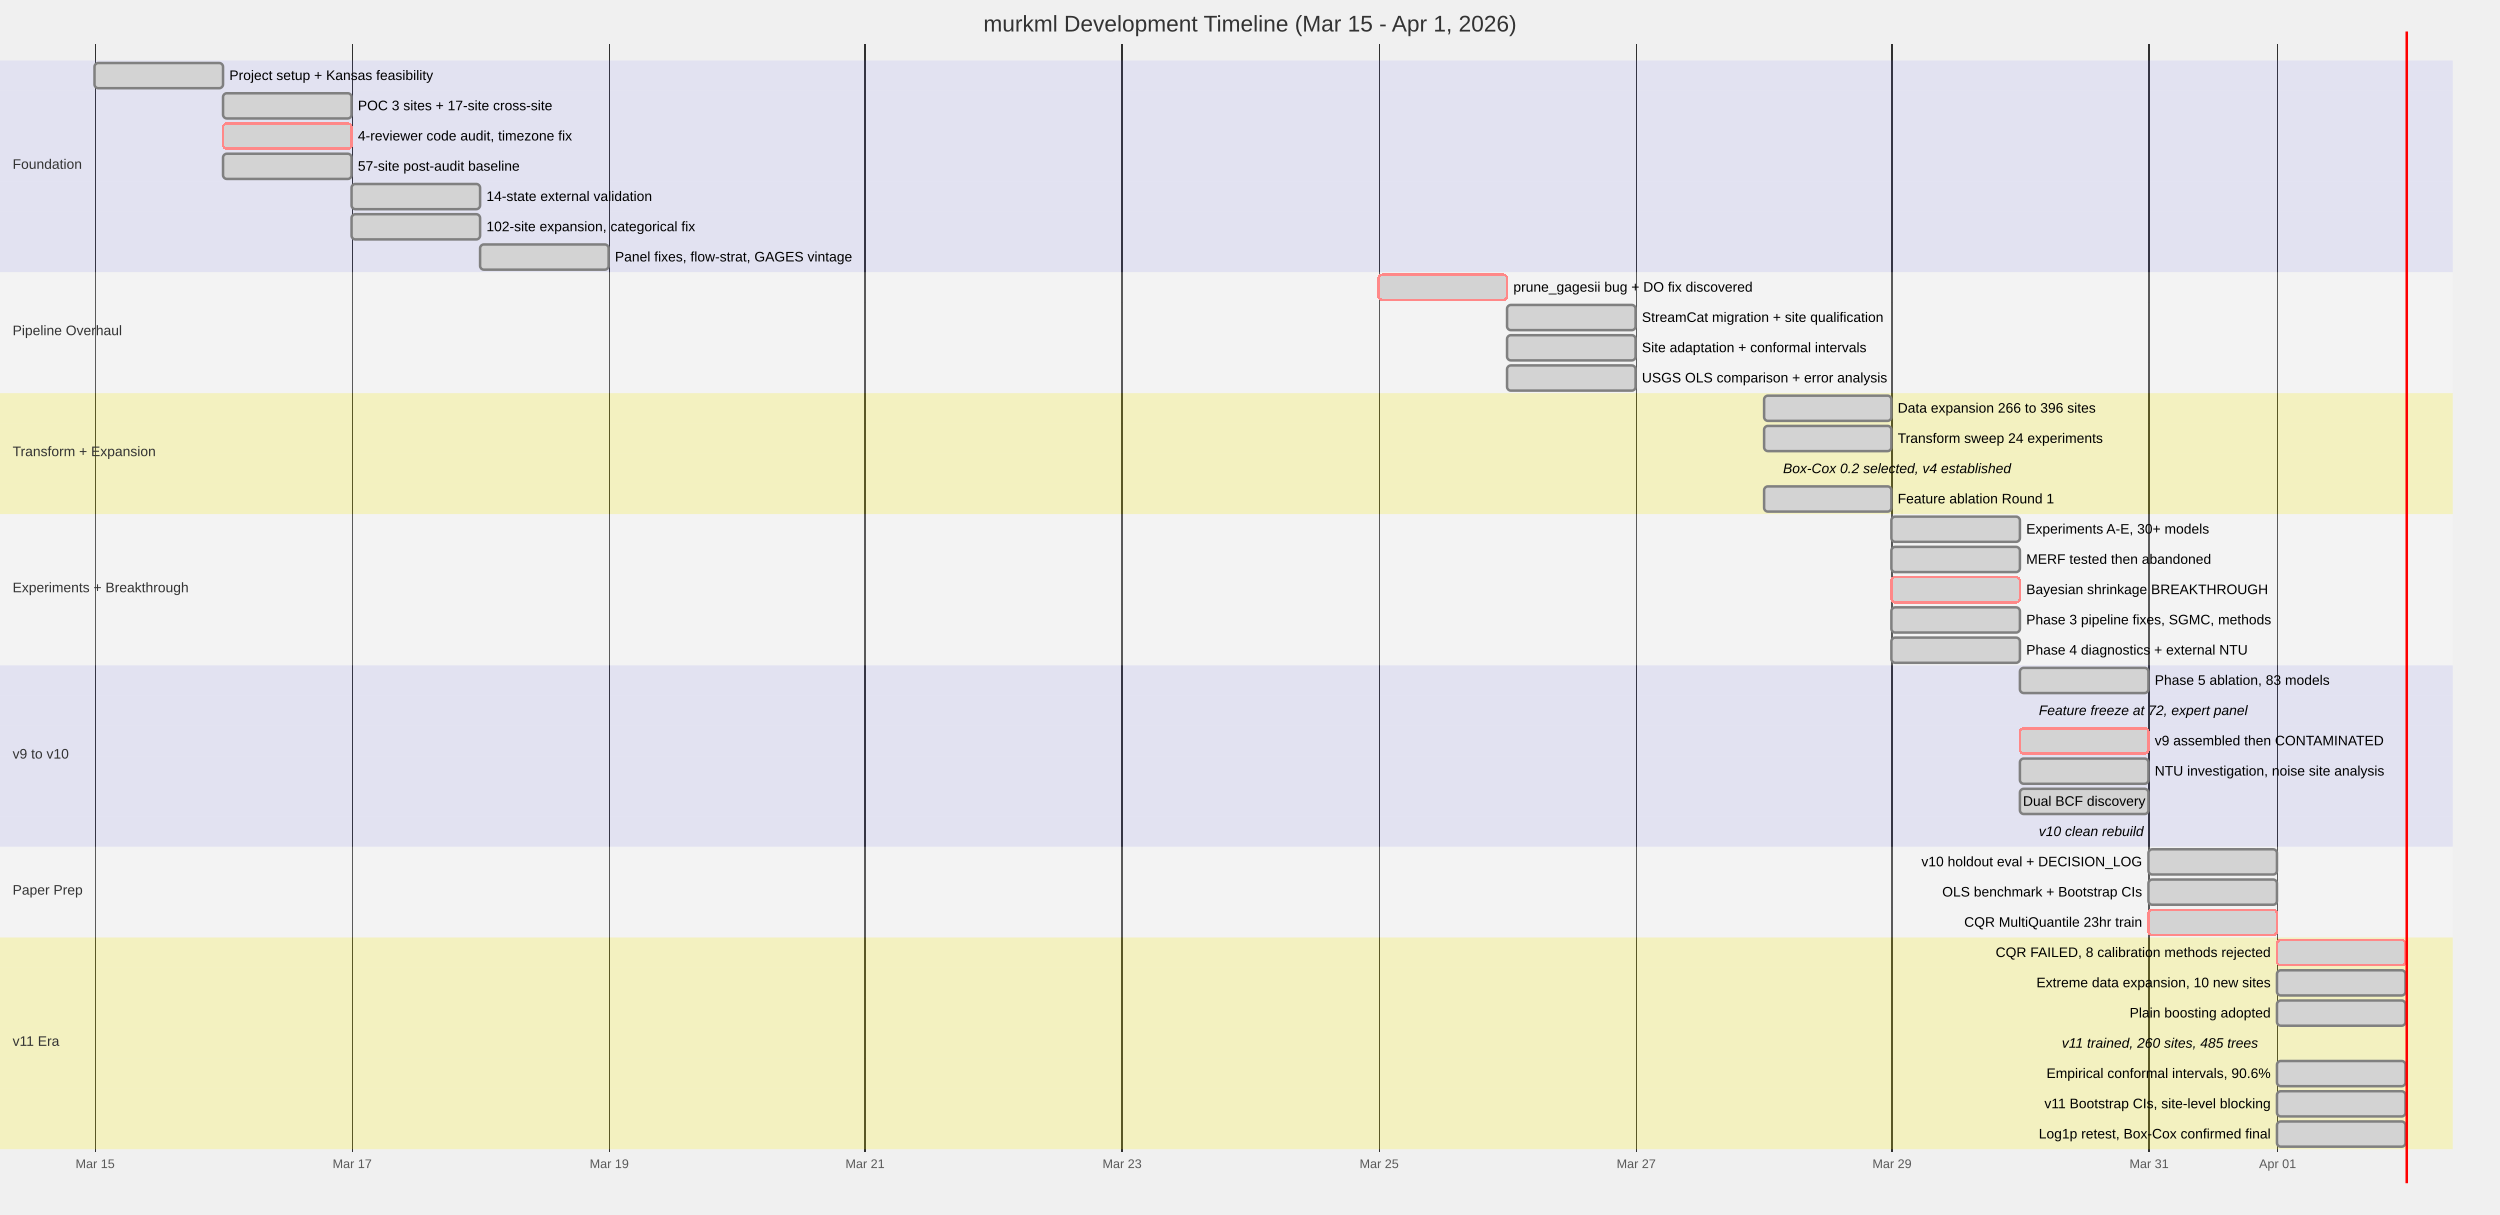
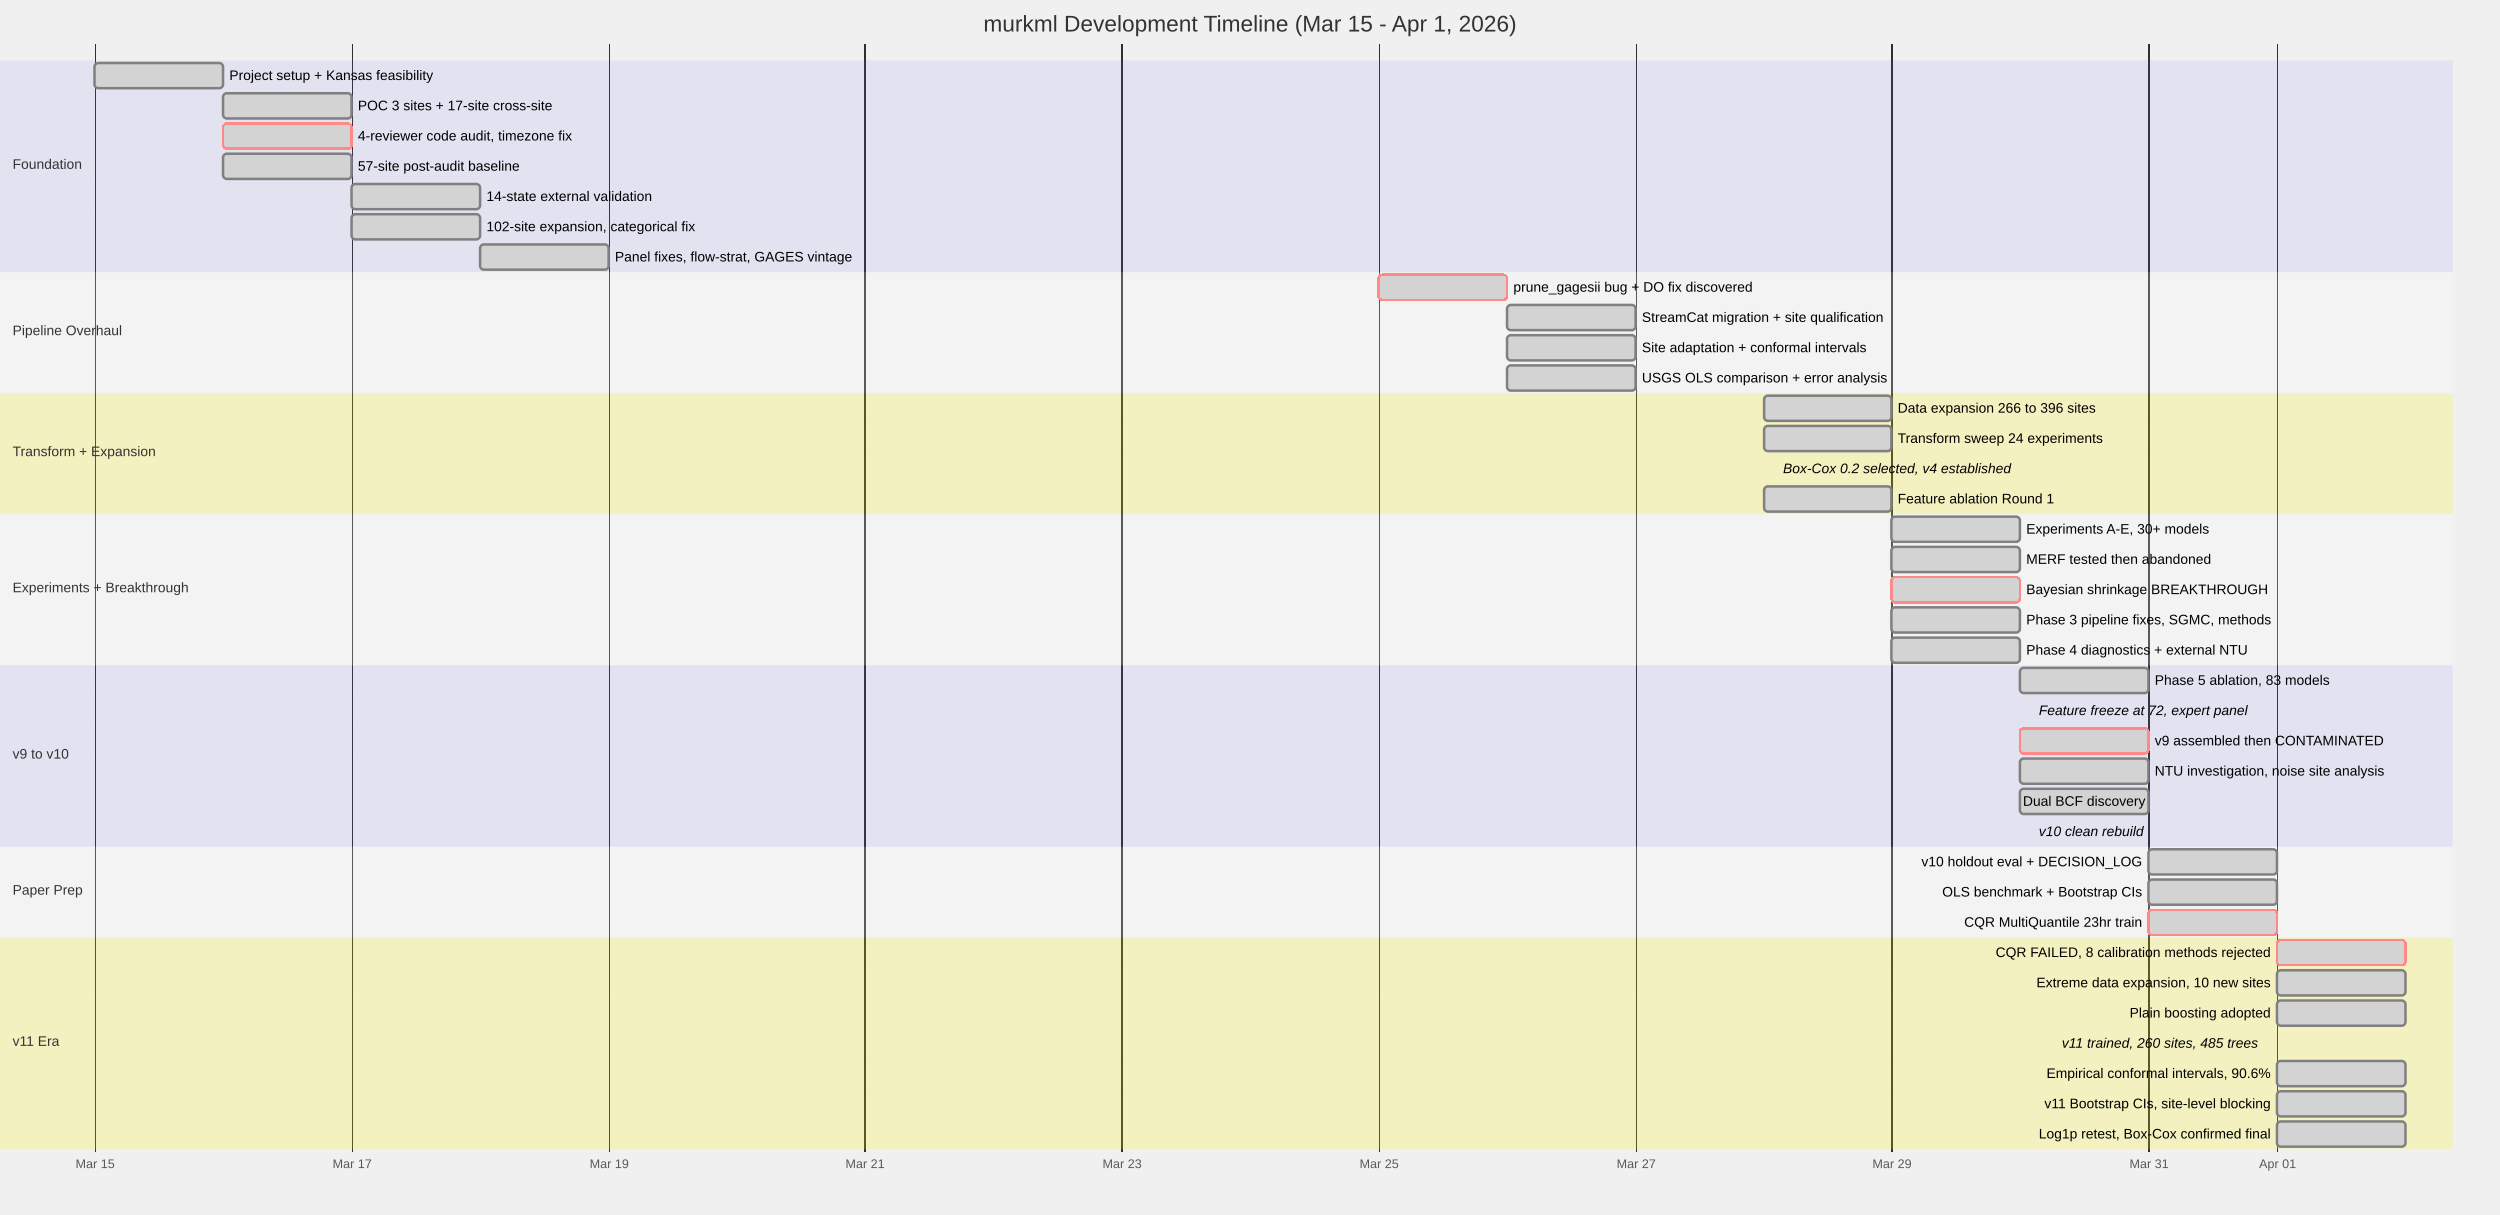
<svg xmlns="http://www.w3.org/2000/svg" id="my-svg" width="100%" viewBox="0 0 1984 964" style="max-width: 1984px; background-color: white;" role="graphics-document document" aria-roledescription="gantt">
  <style>#my-svg{font-family:"trebuchet ms",verdana,arial,sans-serif;font-size:16px;fill:#333;}@keyframes edge-animation-frame{from{stroke-dashoffset:0;}}@keyframes dash{to{stroke-dashoffset:0;}}#my-svg .edge-animation-slow{stroke-dasharray:9,5!important;stroke-dashoffset:900;animation:dash 50s linear infinite;stroke-linecap:round;}#my-svg .edge-animation-fast{stroke-dasharray:9,5!important;stroke-dashoffset:900;animation:dash 20s linear infinite;stroke-linecap:round;}#my-svg .error-icon{fill:#552222;}#my-svg .error-text{fill:#552222;stroke:#552222;}#my-svg .edge-thickness-normal{stroke-width:1px;}#my-svg .edge-thickness-thick{stroke-width:3.5px;}#my-svg .edge-pattern-solid{stroke-dasharray:0;}#my-svg .edge-thickness-invisible{stroke-width:0;fill:none;}#my-svg .edge-pattern-dashed{stroke-dasharray:3;}#my-svg .edge-pattern-dotted{stroke-dasharray:2;}#my-svg .marker{fill:#333333;stroke:#333333;}#my-svg .marker.cross{stroke:#333333;}#my-svg svg{font-family:"trebuchet ms",verdana,arial,sans-serif;font-size:16px;}#my-svg p{margin:0;}#my-svg .mermaid-main-font{font-family:"trebuchet ms",verdana,arial,sans-serif;}#my-svg .exclude-range{fill:#eeeeee;}#my-svg .section{stroke:none;opacity:0.2;}#my-svg .section0{fill:rgba(102, 102, 255, 0.49);}#my-svg .section2{fill:#fff400;}#my-svg .section1,#my-svg .section3{fill:white;opacity:0.2;}#my-svg .sectionTitle0{fill:#333;}#my-svg .sectionTitle1{fill:#333;}#my-svg .sectionTitle2{fill:#333;}#my-svg .sectionTitle3{fill:#333;}#my-svg .sectionTitle{text-anchor:start;font-family:"trebuchet ms",verdana,arial,sans-serif;}#my-svg .grid .tick{stroke:lightgrey;opacity:0.8;shape-rendering:crispEdges;}#my-svg .grid .tick text{font-family:"trebuchet ms",verdana,arial,sans-serif;fill:#333;}#my-svg .grid path{stroke-width:0;}#my-svg .today{fill:none;stroke:red;stroke-width:2px;}#my-svg .task{stroke-width:2;}#my-svg .taskText{text-anchor:middle;font-family:"trebuchet ms",verdana,arial,sans-serif;}#my-svg .taskTextOutsideRight{fill:black;text-anchor:start;font-family:"trebuchet ms",verdana,arial,sans-serif;}#my-svg .taskTextOutsideLeft{fill:black;text-anchor:end;}#my-svg .task.clickable{cursor:pointer;}#my-svg .taskText.clickable{cursor:pointer;fill:#003163!important;font-weight:bold;}#my-svg .taskTextOutsideLeft.clickable{cursor:pointer;fill:#003163!important;font-weight:bold;}#my-svg .taskTextOutsideRight.clickable{cursor:pointer;fill:#003163!important;font-weight:bold;}#my-svg .taskText0,#my-svg .taskText1,#my-svg .taskText2,#my-svg .taskText3{fill:white;}#my-svg .task0,#my-svg .task1,#my-svg .task2,#my-svg .task3{fill:#8a90dd;stroke:#534fbc;}#my-svg .taskTextOutside0,#my-svg .taskTextOutside2{fill:black;}#my-svg .taskTextOutside1,#my-svg .taskTextOutside3{fill:black;}#my-svg .active0,#my-svg .active1,#my-svg .active2,#my-svg .active3{fill:#bfc7ff;stroke:#534fbc;}#my-svg .activeText0,#my-svg .activeText1,#my-svg .activeText2,#my-svg .activeText3{fill:black!important;}#my-svg .done0,#my-svg .done1,#my-svg .done2,#my-svg .done3{stroke:grey;fill:lightgrey;stroke-width:2;}#my-svg .doneText0,#my-svg .doneText1,#my-svg .doneText2,#my-svg .doneText3{fill:black!important;}#my-svg .doneText0.taskTextOutsideLeft,#my-svg .doneText0.taskTextOutsideRight,#my-svg .doneText1.taskTextOutsideLeft,#my-svg .doneText1.taskTextOutsideRight,#my-svg .doneText2.taskTextOutsideLeft,#my-svg .doneText2.taskTextOutsideRight,#my-svg .doneText3.taskTextOutsideLeft,#my-svg .doneText3.taskTextOutsideRight{fill:black!important;}#my-svg .crit0,#my-svg .crit1,#my-svg .crit2,#my-svg .crit3{stroke:#ff8888;fill:red;stroke-width:2;}#my-svg .activeCrit0,#my-svg .activeCrit1,#my-svg .activeCrit2,#my-svg .activeCrit3{stroke:#ff8888;fill:#bfc7ff;stroke-width:2;}#my-svg .doneCrit0,#my-svg .doneCrit1,#my-svg .doneCrit2,#my-svg .doneCrit3{stroke:#ff8888;fill:lightgrey;stroke-width:2;cursor:pointer;shape-rendering:crispEdges;}#my-svg .milestone{transform:rotate(45deg) scale(0.8,0.8);}#my-svg .milestoneText{font-style:italic;}#my-svg .doneCritText0,#my-svg .doneCritText1,#my-svg .doneCritText2,#my-svg .doneCritText3{fill:black!important;}#my-svg .doneCritText0.taskTextOutsideLeft,#my-svg .doneCritText0.taskTextOutsideRight,#my-svg .doneCritText1.taskTextOutsideLeft,#my-svg .doneCritText1.taskTextOutsideRight,#my-svg .doneCritText2.taskTextOutsideLeft,#my-svg .doneCritText2.taskTextOutsideRight,#my-svg .doneCritText3.taskTextOutsideLeft,#my-svg .doneCritText3.taskTextOutsideRight{fill:black!important;}#my-svg .vert{stroke:navy;}#my-svg .vertText{font-size:15px;text-anchor:middle;fill:navy!important;}#my-svg .activeCritText0,#my-svg .activeCritText1,#my-svg .activeCritText2,#my-svg .activeCritText3{fill:black!important;}#my-svg .titleText{text-anchor:middle;font-size:18px;fill:#333;font-family:"trebuchet ms",verdana,arial,sans-serif;}#my-svg .node .neo-node{stroke:#9370DB;}#my-svg [data-look="neo"].node rect,#my-svg [data-look="neo"].cluster rect,#my-svg [data-look="neo"].node polygon{stroke:#9370DB;filter:drop-shadow(1px 2px 2px rgba(185, 185, 185, 1));}#my-svg [data-look="neo"].node path{stroke:#9370DB;stroke-width:1px;}#my-svg [data-look="neo"].node .outer-path{filter:drop-shadow(1px 2px 2px rgba(185, 185, 185, 1));}#my-svg [data-look="neo"].node .neo-line path{stroke:#9370DB;filter:none;}#my-svg [data-look="neo"].node circle{stroke:#9370DB;filter:drop-shadow(1px 2px 2px rgba(185, 185, 185, 1));}#my-svg [data-look="neo"].node circle .state-start{fill:#000000;}#my-svg [data-look="neo"].icon-shape .icon{fill:#9370DB;filter:drop-shadow(1px 2px 2px rgba(185, 185, 185, 1));}#my-svg [data-look="neo"].icon-shape .icon-neo path{stroke:#9370DB;filter:drop-shadow(1px 2px 2px rgba(185, 185, 185, 1));}#my-svg :root{--mermaid-font-family:"trebuchet ms",verdana,arial,sans-serif;}</style>
  <g />
  <g class="grid" transform="translate(75, 914)" fill="none" font-size="10" font-family="sans-serif" text-anchor="middle">
    <path class="domain" stroke="currentColor" d="M0.5,-879V0.5H1834.5V-879" />
    <g class="tick" opacity="1" transform="translate(0.5,0)">
      <line stroke="currentColor" y2="-879" />
      <text fill="#000" y="3" dy="1em" stroke="none" font-size="10" style="text-anchor: middle;">Mar 15</text>
    </g>
    <g class="tick" opacity="1" transform="translate(204.5,0)">
      <line stroke="currentColor" y2="-879" />
      <text fill="#000" y="3" dy="1em" stroke="none" font-size="10" style="text-anchor: middle;">Mar 17</text>
    </g>
    <g class="tick" opacity="1" transform="translate(408.5,0)">
      <line stroke="currentColor" y2="-879" />
      <text fill="#000" y="3" dy="1em" stroke="none" font-size="10" style="text-anchor: middle;">Mar 19</text>
    </g>
    <g class="tick" opacity="1" transform="translate(611.5,0)">
      <line stroke="currentColor" y2="-879" />
      <text fill="#000" y="3" dy="1em" stroke="none" font-size="10" style="text-anchor: middle;">Mar 21</text>
    </g>
    <g class="tick" opacity="1" transform="translate(815.5,0)">
      <line stroke="currentColor" y2="-879" />
      <text fill="#000" y="3" dy="1em" stroke="none" font-size="10" style="text-anchor: middle;">Mar 23</text>
    </g>
    <g class="tick" opacity="1" transform="translate(1019.5,0)">
      <line stroke="currentColor" y2="-879" />
      <text fill="#000" y="3" dy="1em" stroke="none" font-size="10" style="text-anchor: middle;">Mar 25</text>
    </g>
    <g class="tick" opacity="1" transform="translate(1223.5,0)">
      <line stroke="currentColor" y2="-879" />
      <text fill="#000" y="3" dy="1em" stroke="none" font-size="10" style="text-anchor: middle;">Mar 27</text>
    </g>
    <g class="tick" opacity="1" transform="translate(1426.5,0)">
      <line stroke="currentColor" y2="-879" />
      <text fill="#000" y="3" dy="1em" stroke="none" font-size="10" style="text-anchor: middle;">Mar 29</text>
    </g>
    <g class="tick" opacity="1" transform="translate(1630.5,0)">
      <line stroke="currentColor" y2="-879" />
      <text fill="#000" y="3" dy="1em" stroke="none" font-size="10" style="text-anchor: middle;">Mar 31</text>
    </g>
    <g class="tick" opacity="1" transform="translate(1732.5,0)">
      <line stroke="currentColor" y2="-879" />
      <text fill="#000" y="3" dy="1em" stroke="none" font-size="10" style="text-anchor: middle;">Apr 01</text>
    </g>
  </g>
  <g>
    <rect x="0" y="48" width="1946.5" height="24" class="section section0" />
    <rect x="0" y="72" width="1946.5" height="24" class="section section0" />
    <rect x="0" y="96" width="1946.5" height="24" class="section section0" />
    <rect x="0" y="120" width="1946.5" height="24" class="section section0" />
    <rect x="0" y="144" width="1946.5" height="24" class="section section0" />
    <rect x="0" y="168" width="1946.5" height="24" class="section section0" />
    <rect x="0" y="192" width="1946.5" height="24" class="section section0" />
    <rect x="0" y="216" width="1946.5" height="24" class="section section1" />
    <rect x="0" y="240" width="1946.5" height="24" class="section section1" />
    <rect x="0" y="264" width="1946.5" height="24" class="section section1" />
    <rect x="0" y="288" width="1946.5" height="24" class="section section1" />
    <rect x="0" y="312" width="1946.5" height="24" class="section section2" />
    <rect x="0" y="336" width="1946.5" height="24" class="section section2" />
    <rect x="0" y="360" width="1946.5" height="24" class="section section2" />
    <rect x="0" y="384" width="1946.5" height="24" class="section section2" />
    <rect x="0" y="408" width="1946.5" height="24" class="section section3" />
    <rect x="0" y="432" width="1946.5" height="24" class="section section3" />
    <rect x="0" y="456" width="1946.5" height="24" class="section section3" />
    <rect x="0" y="480" width="1946.5" height="24" class="section section3" />
    <rect x="0" y="504" width="1946.5" height="24" class="section section3" />
    <rect x="0" y="528" width="1946.5" height="24" class="section section0" />
    <rect x="0" y="552" width="1946.5" height="24" class="section section0" />
    <rect x="0" y="576" width="1946.5" height="24" class="section section0" />
    <rect x="0" y="600" width="1946.5" height="24" class="section section0" />
    <rect x="0" y="624" width="1946.5" height="24" class="section section0" />
    <rect x="0" y="648" width="1946.5" height="24" class="section section0" />
    <rect x="0" y="672" width="1946.5" height="24" class="section section1" />
    <rect x="0" y="696" width="1946.5" height="24" class="section section1" />
    <rect x="0" y="720" width="1946.5" height="24" class="section section1" />
    <rect x="0" y="744" width="1946.5" height="24" class="section section2" />
    <rect x="0" y="768" width="1946.5" height="24" class="section section2" />
    <rect x="0" y="792" width="1946.5" height="24" class="section section2" />
    <rect x="0" y="816" width="1946.5" height="24" class="section section2" />
    <rect x="0" y="840" width="1946.5" height="24" class="section section2" />
    <rect x="0" y="864" width="1946.5" height="24" class="section section2" />
    <rect x="0" y="888" width="1946.5" height="24" class="section section2" />
  </g>
  <g>
    <rect id="my-svg-task1" rx="3" ry="3" x="75" y="50" width="102" height="20" transform-origin="126px 60px" class="task done0" />
    <rect id="my-svg-task2" rx="3" ry="3" x="177" y="74" width="102" height="20" transform-origin="228px 84px" class="task done0" />
    <rect id="my-svg-task3" rx="3" ry="3" x="177" y="98" width="102" height="20" transform-origin="228px 108px" class="task doneCrit0" />
    <rect id="my-svg-task4" rx="3" ry="3" x="177" y="122" width="102" height="20" transform-origin="228px 132px" class="task done0" />
    <rect id="my-svg-task5" rx="3" ry="3" x="279" y="146" width="102" height="20" transform-origin="330px 156px" class="task done0" />
    <rect id="my-svg-task6" rx="3" ry="3" x="279" y="170" width="102" height="20" transform-origin="330px 180px" class="task done0" />
    <rect id="my-svg-task7" rx="3" ry="3" x="381" y="194" width="102" height="20" transform-origin="432px 204px" class="task done0" />
    <rect id="my-svg-task8" rx="3" ry="3" x="1094" y="218" width="102" height="20" transform-origin="1145px 228px" class="task doneCrit1" />
    <rect id="my-svg-task9" rx="3" ry="3" x="1196" y="242" width="102" height="20" transform-origin="1247px 252px" class="task done1" />
    <rect id="my-svg-task10" rx="3" ry="3" x="1196" y="266" width="102" height="20" transform-origin="1247px 276px" class="task done1" />
    <rect id="my-svg-task11" rx="3" ry="3" x="1196" y="290" width="102" height="20" transform-origin="1247px 300px" class="task done1" />
    <rect id="my-svg-task12" rx="3" ry="3" x="1400" y="314" width="101" height="20" transform-origin="1450.5px 324px" class="task done2" />
    <rect id="my-svg-task13" rx="3" ry="3" x="1400" y="338" width="101" height="20" transform-origin="1450.5px 348px" class="task done2" />
    <rect id="my-svg-task14" rx="3" ry="3" x="1390" y="362" width="20" height="20" transform-origin="1400px 372px" class="task milestone  done2" />
    <rect id="my-svg-task15" rx="3" ry="3" x="1400" y="386" width="101" height="20" transform-origin="1450.5px 396px" class="task done2" />
    <rect id="my-svg-task16" rx="3" ry="3" x="1501" y="410" width="102" height="20" transform-origin="1552px 420px" class="task done3" />
    <rect id="my-svg-task17" rx="3" ry="3" x="1501" y="434" width="102" height="20" transform-origin="1552px 444px" class="task done3" />
    <rect id="my-svg-task18" rx="3" ry="3" x="1501" y="458" width="102" height="20" transform-origin="1552px 468px" class="task doneCrit3" />
    <rect id="my-svg-task19" rx="3" ry="3" x="1501" y="482" width="102" height="20" transform-origin="1552px 492px" class="task done3" />
    <rect id="my-svg-task20" rx="3" ry="3" x="1501" y="506" width="102" height="20" transform-origin="1552px 516px" class="task done3" />
    <rect id="my-svg-task21" rx="3" ry="3" x="1603" y="530" width="102" height="20" transform-origin="1654px 540px" class="task done0" />
    <rect id="my-svg-task22" rx="3" ry="3" x="1593" y="554" width="20" height="20" transform-origin="1603px 564px" class="task milestone  done0" />
    <rect id="my-svg-task23" rx="3" ry="3" x="1603" y="578" width="102" height="20" transform-origin="1654px 588px" class="task doneCrit0" />
    <rect id="my-svg-task24" rx="3" ry="3" x="1603" y="602" width="102" height="20" transform-origin="1654px 612px" class="task done0" />
    <rect id="my-svg-task25" rx="3" ry="3" x="1603" y="626" width="102" height="20" transform-origin="1654px 636px" class="task done0" />
    <rect id="my-svg-task26" rx="3" ry="3" x="1593" y="650" width="20" height="20" transform-origin="1603px 660px" class="task milestone  done0" />
    <rect id="my-svg-task27" rx="3" ry="3" x="1705" y="674" width="102" height="20" transform-origin="1756px 684px" class="task done1" />
    <rect id="my-svg-task28" rx="3" ry="3" x="1705" y="698" width="102" height="20" transform-origin="1756px 708px" class="task done1" />
    <rect id="my-svg-task29" rx="3" ry="3" x="1705" y="722" width="102" height="20" transform-origin="1756px 732px" class="task doneCrit1" />
    <rect id="my-svg-task30" rx="3" ry="3" x="1807" y="746" width="102" height="20" transform-origin="1858px 756px" class="task doneCrit2" />
    <rect id="my-svg-task31" rx="3" ry="3" x="1807" y="770" width="102" height="20" transform-origin="1858px 780px" class="task done2" />
    <rect id="my-svg-task32" rx="3" ry="3" x="1807" y="794" width="102" height="20" transform-origin="1858px 804px" class="task done2" />
    <rect id="my-svg-task33" rx="3" ry="3" x="1797" y="818" width="20" height="20" transform-origin="1807px 828px" class="task milestone  done2" />
    <rect id="my-svg-task34" rx="3" ry="3" x="1807" y="842" width="102" height="20" transform-origin="1858px 852px" class="task done2" />
    <rect id="my-svg-task35" rx="3" ry="3" x="1807" y="866" width="102" height="20" transform-origin="1858px 876px" class="task done2" />
    <rect id="my-svg-task36" rx="3" ry="3" x="1807" y="890" width="102" height="20" transform-origin="1858px 900px" class="task done2" />
    <text id="my-svg-task1-text" font-size="11" x="182" y="63.5" class="taskTextOutsideRight taskTextOutside0  doneText0 width-163.86181640625">Project setup + Kansas feasibility     </text>
    <text id="my-svg-task2-text" font-size="11" x="284" y="87.5" class="taskTextOutsideRight taskTextOutside0  doneText0 width-150.6875">POC 3 sites + 17-site cross-site       </text>
    <text id="my-svg-task3-text" font-size="11" x="284" y="111.5" class="taskTextOutsideRight taskTextOutside0  doneCritText0 width-179.21875">4-reviewer code audit, timezone fix     </text>
    <text id="my-svg-task4-text" font-size="11" x="284" y="135.5" class="taskTextOutsideRight taskTextOutside0  doneText0 width-131.21875">57-site post-audit baseline             </text>
    <text id="my-svg-task5-text" font-size="11" x="386" y="159.5" class="taskTextOutsideRight taskTextOutside0  doneText0 width-137.21875">14-state external validation            </text>
    <text id="my-svg-task6-text" font-size="11" x="386" y="183.5" class="taskTextOutsideRight taskTextOutside0  doneText0 width-170.3017578125">102-site expansion, categorical fix     </text>
    <text id="my-svg-task7-text" font-size="11" x="488" y="207.5" class="taskTextOutsideRight taskTextOutside0  doneText0 width-188.578125">Panel fixes, flow-strat, GAGES vintage  </text>
    <text id="my-svg-task8-text" font-size="11" x="1201" y="231.5" class="taskTextOutsideRight taskTextOutside1  doneCritText1 width-187.46875">prune_gagesii bug + DO fix discovered   </text>
    <text id="my-svg-task9-text" font-size="11" x="1303" y="255.5" class="taskTextOutsideRight taskTextOutside1  doneText1 width-197.9375">StreamCat migration + site qualification</text>
    <text id="my-svg-task10-text" font-size="11" x="1303" y="279.5" class="taskTextOutsideRight taskTextOutside1  doneText1 width-184.13134765625">Site adaptation + conformal intervals   </text>
    <text id="my-svg-task11-text" font-size="11" x="1303" y="303.5" class="taskTextOutsideRight taskTextOutside1  doneText1 width-185.48486328125">USGS OLS comparison + error analysis    </text>
    <text id="my-svg-task12-text" font-size="11" x="1506" y="327.5" class="taskTextOutsideRight taskTextOutside2  doneText2 width-155.9921875">Data expansion 266 to 396 sites         </text>
    <text id="my-svg-task13-text" font-size="11" x="1506" y="351.5" class="taskTextOutsideRight taskTextOutside2  doneText2 width-163.8671875">Transform sweep 24 experiments          </text>
    <text id="my-svg-task14-text" font-size="11" x="1415" y="375.5" class="taskTextOutsideRight taskTextOutside2  doneText2 milestoneText width-181.03125">Box-Cox 0.2 selected, v4 established    </text>
    <text id="my-svg-task15-text" font-size="11" x="1506" y="399.5" class="taskTextOutsideRight taskTextOutside2  doneText2 width-124.265625">Feature ablation Round 1                </text>
    <text id="my-svg-task16-text" font-size="11" x="1608" y="423.5" class="taskTextOutsideRight taskTextOutside3  doneText3 width-143.40234375">Experiments A-E, 30+ models             </text>
    <text id="my-svg-task17-text" font-size="11" x="1608" y="447.5" class="taskTextOutsideRight taskTextOutside3  doneText3 width-144.375">MERF tested then abandoned              </text>
    <text id="my-svg-task18-text" font-size="11" x="1608" y="471.5" class="taskTextOutsideRight taskTextOutside3  doneCritText3 width-176.6875">Bayesian shrinkage BREAKTHROUGH         </text>
    <text id="my-svg-task19-text" font-size="11" x="1608" y="495.5" class="taskTextOutsideRight taskTextOutside3  doneText3 width-190.8720703125">Phase 3 pipeline fixes, SGMC, methods   </text>
    <text id="my-svg-task20-text" font-size="11" x="1608" y="519.5" class="taskTextOutsideRight taskTextOutside3  doneText3 width-172.015625">Phase 4 diagnostics + external NTU      </text>
    <text id="my-svg-task21-text" font-size="11" x="1710" y="543.5" class="taskTextOutsideRight taskTextOutside0  doneText0 width-138.20849609375">Phase 5 ablation, 83 models             </text>
    <text id="my-svg-task22-text" font-size="11" x="1618" y="567.5" class="taskTextOutsideRight taskTextOutside0  doneText0 milestoneText width-172.23876953125">Feature freeze at 72, expert panel      </text>
    <text id="my-svg-task23-text" font-size="11" x="1710" y="591.5" class="taskTextOutsideRight taskTextOutside0  doneCritText0 width-171.1953125">v9 assembled then CONTAMINATED          </text>
    <text id="my-svg-task24-text" font-size="11" x="1710" y="615.5" class="taskTextOutsideRight taskTextOutside0  doneText0 width-183.3095703125">NTU investigation, noise site analysis  </text>
    <text id="my-svg-task25-text" font-size="11" x="1654" y="639.5" class="taskText taskText0  doneText0 width-93.71533203125">Dual BCF discovery                      </text>
    <text id="my-svg-task26-text" font-size="11" x="1618" y="663.5" class="taskTextOutsideRight taskTextOutside0  doneText0 milestoneText width-85.96875">v10 clean rebuild                       </text>
    <text id="my-svg-task27-text" font-size="11" x="1700" y="687.5" class="taskTextOutsideLeft taskTextOutside1  doneText1">v10 holdout eval + DECISION_LOG         </text>
    <text id="my-svg-task28-text" font-size="11" x="1700" y="711.5" class="taskTextOutsideLeft taskTextOutside1  doneText1">OLS benchmark + Bootstrap CIs           </text>
    <text id="my-svg-task29-text" font-size="11" x="1700" y="735.5" class="taskTextOutsideLeft taskTextOutside1  doneCritText1">CQR MultiQuantile 23hr train            </text>
    <text id="my-svg-task30-text" font-size="11" x="1802" y="759.5" class="taskTextOutsideLeft taskTextOutside2  doneCritText2">CQR FAILED, 8 calibration methods rejected </text>
    <text id="my-svg-task31-text" font-size="11" x="1802" y="783.5" class="taskTextOutsideLeft taskTextOutside2  doneText2">Extreme data expansion, 10 new sites    </text>
    <text id="my-svg-task32-text" font-size="11" x="1802" y="807.5" class="taskTextOutsideLeft taskTextOutside2  doneText2">Plain boosting adopted                  </text>
    <text id="my-svg-task33-text" font-size="11" x="1792" y="831.5" class="taskTextOutsideLeft taskTextOutside2  doneText2 milestoneText">v11 trained, 260 sites, 485 trees       </text>
    <text id="my-svg-task34-text" font-size="11" x="1802" y="855.5" class="taskTextOutsideLeft taskTextOutside2  doneText2">Empirical conformal intervals, 90.6%    </text>
    <text id="my-svg-task35-text" font-size="11" x="1802" y="879.5" class="taskTextOutsideLeft taskTextOutside2  doneText2">v11 Bootstrap CIs, site-level blocking  </text>
    <text id="my-svg-task36-text" font-size="11" x="1802" y="903.5" class="taskTextOutsideLeft taskTextOutside2  doneText2">Log1p retest, Box-Cox confirmed final   </text>
  </g>
  <g>
    <text dy="0em" x="10" y="134" font-size="11" class="sectionTitle sectionTitle0">
      <tspan alignment-baseline="central" x="10">Foundation</tspan>
    </text>
    <text dy="0em" x="10" y="266" font-size="11" class="sectionTitle sectionTitle1">
      <tspan alignment-baseline="central" x="10">Pipeline Overhaul</tspan>
    </text>
    <text dy="0em" x="10" y="362" font-size="11" class="sectionTitle sectionTitle2">
      <tspan alignment-baseline="central" x="10">Transform + Expansion</tspan>
    </text>
    <text dy="0em" x="10" y="470" font-size="11" class="sectionTitle sectionTitle3">
      <tspan alignment-baseline="central" x="10">Experiments + Breakthrough</tspan>
    </text>
    <text dy="0em" x="10" y="602" font-size="11" class="sectionTitle sectionTitle0">
      <tspan alignment-baseline="central" x="10">v9 to v10</tspan>
    </text>
    <text dy="0em" x="10" y="710" font-size="11" class="sectionTitle sectionTitle1">
      <tspan alignment-baseline="central" x="10">Paper Prep</tspan>
    </text>
    <text dy="0em" x="10" y="830" font-size="11" class="sectionTitle sectionTitle2">
      <tspan alignment-baseline="central" x="10">v11 Era</tspan>
    </text>
  </g>
  <g class="today">
-     <line x1="1910" x2="1910" y1="25" y2="939" class="today" />
+     <line x1="2056" x2="2056" y1="25" y2="939" class="today" />
  </g>
  <text x="992" y="25" class="titleText">murkml Development Timeline (Mar 15 - Apr 1, 2026)</text>
</svg>
